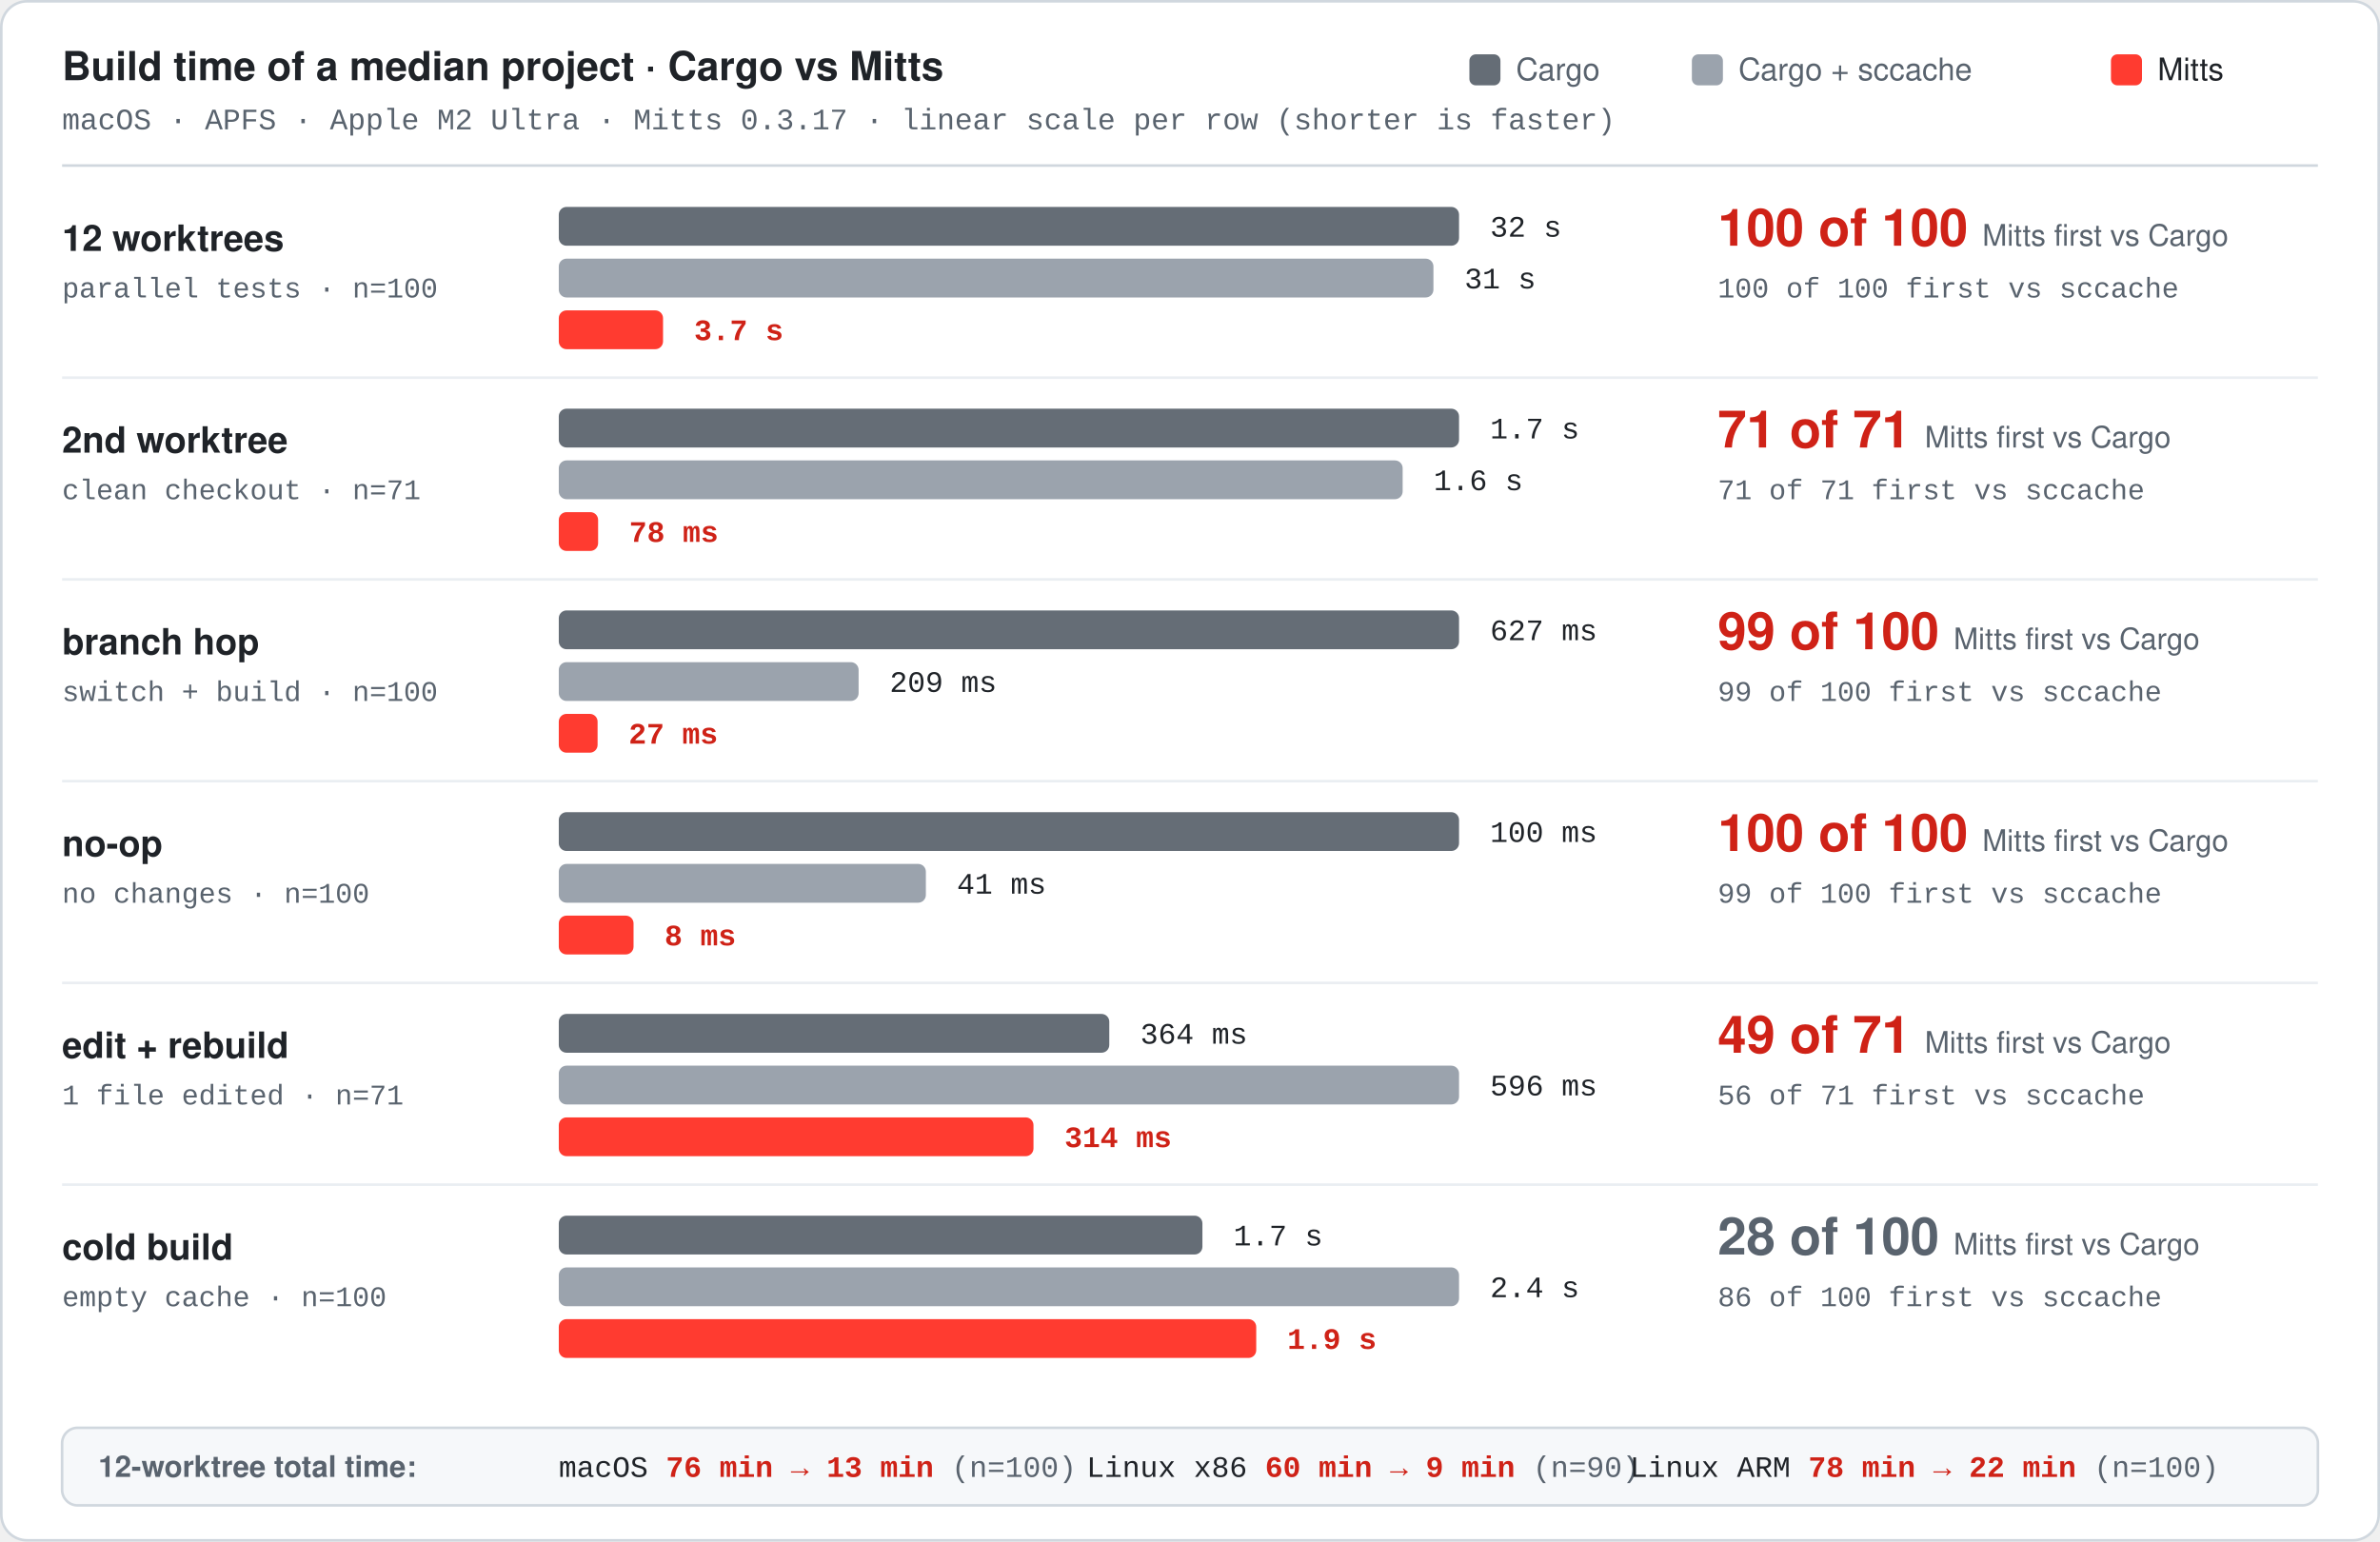
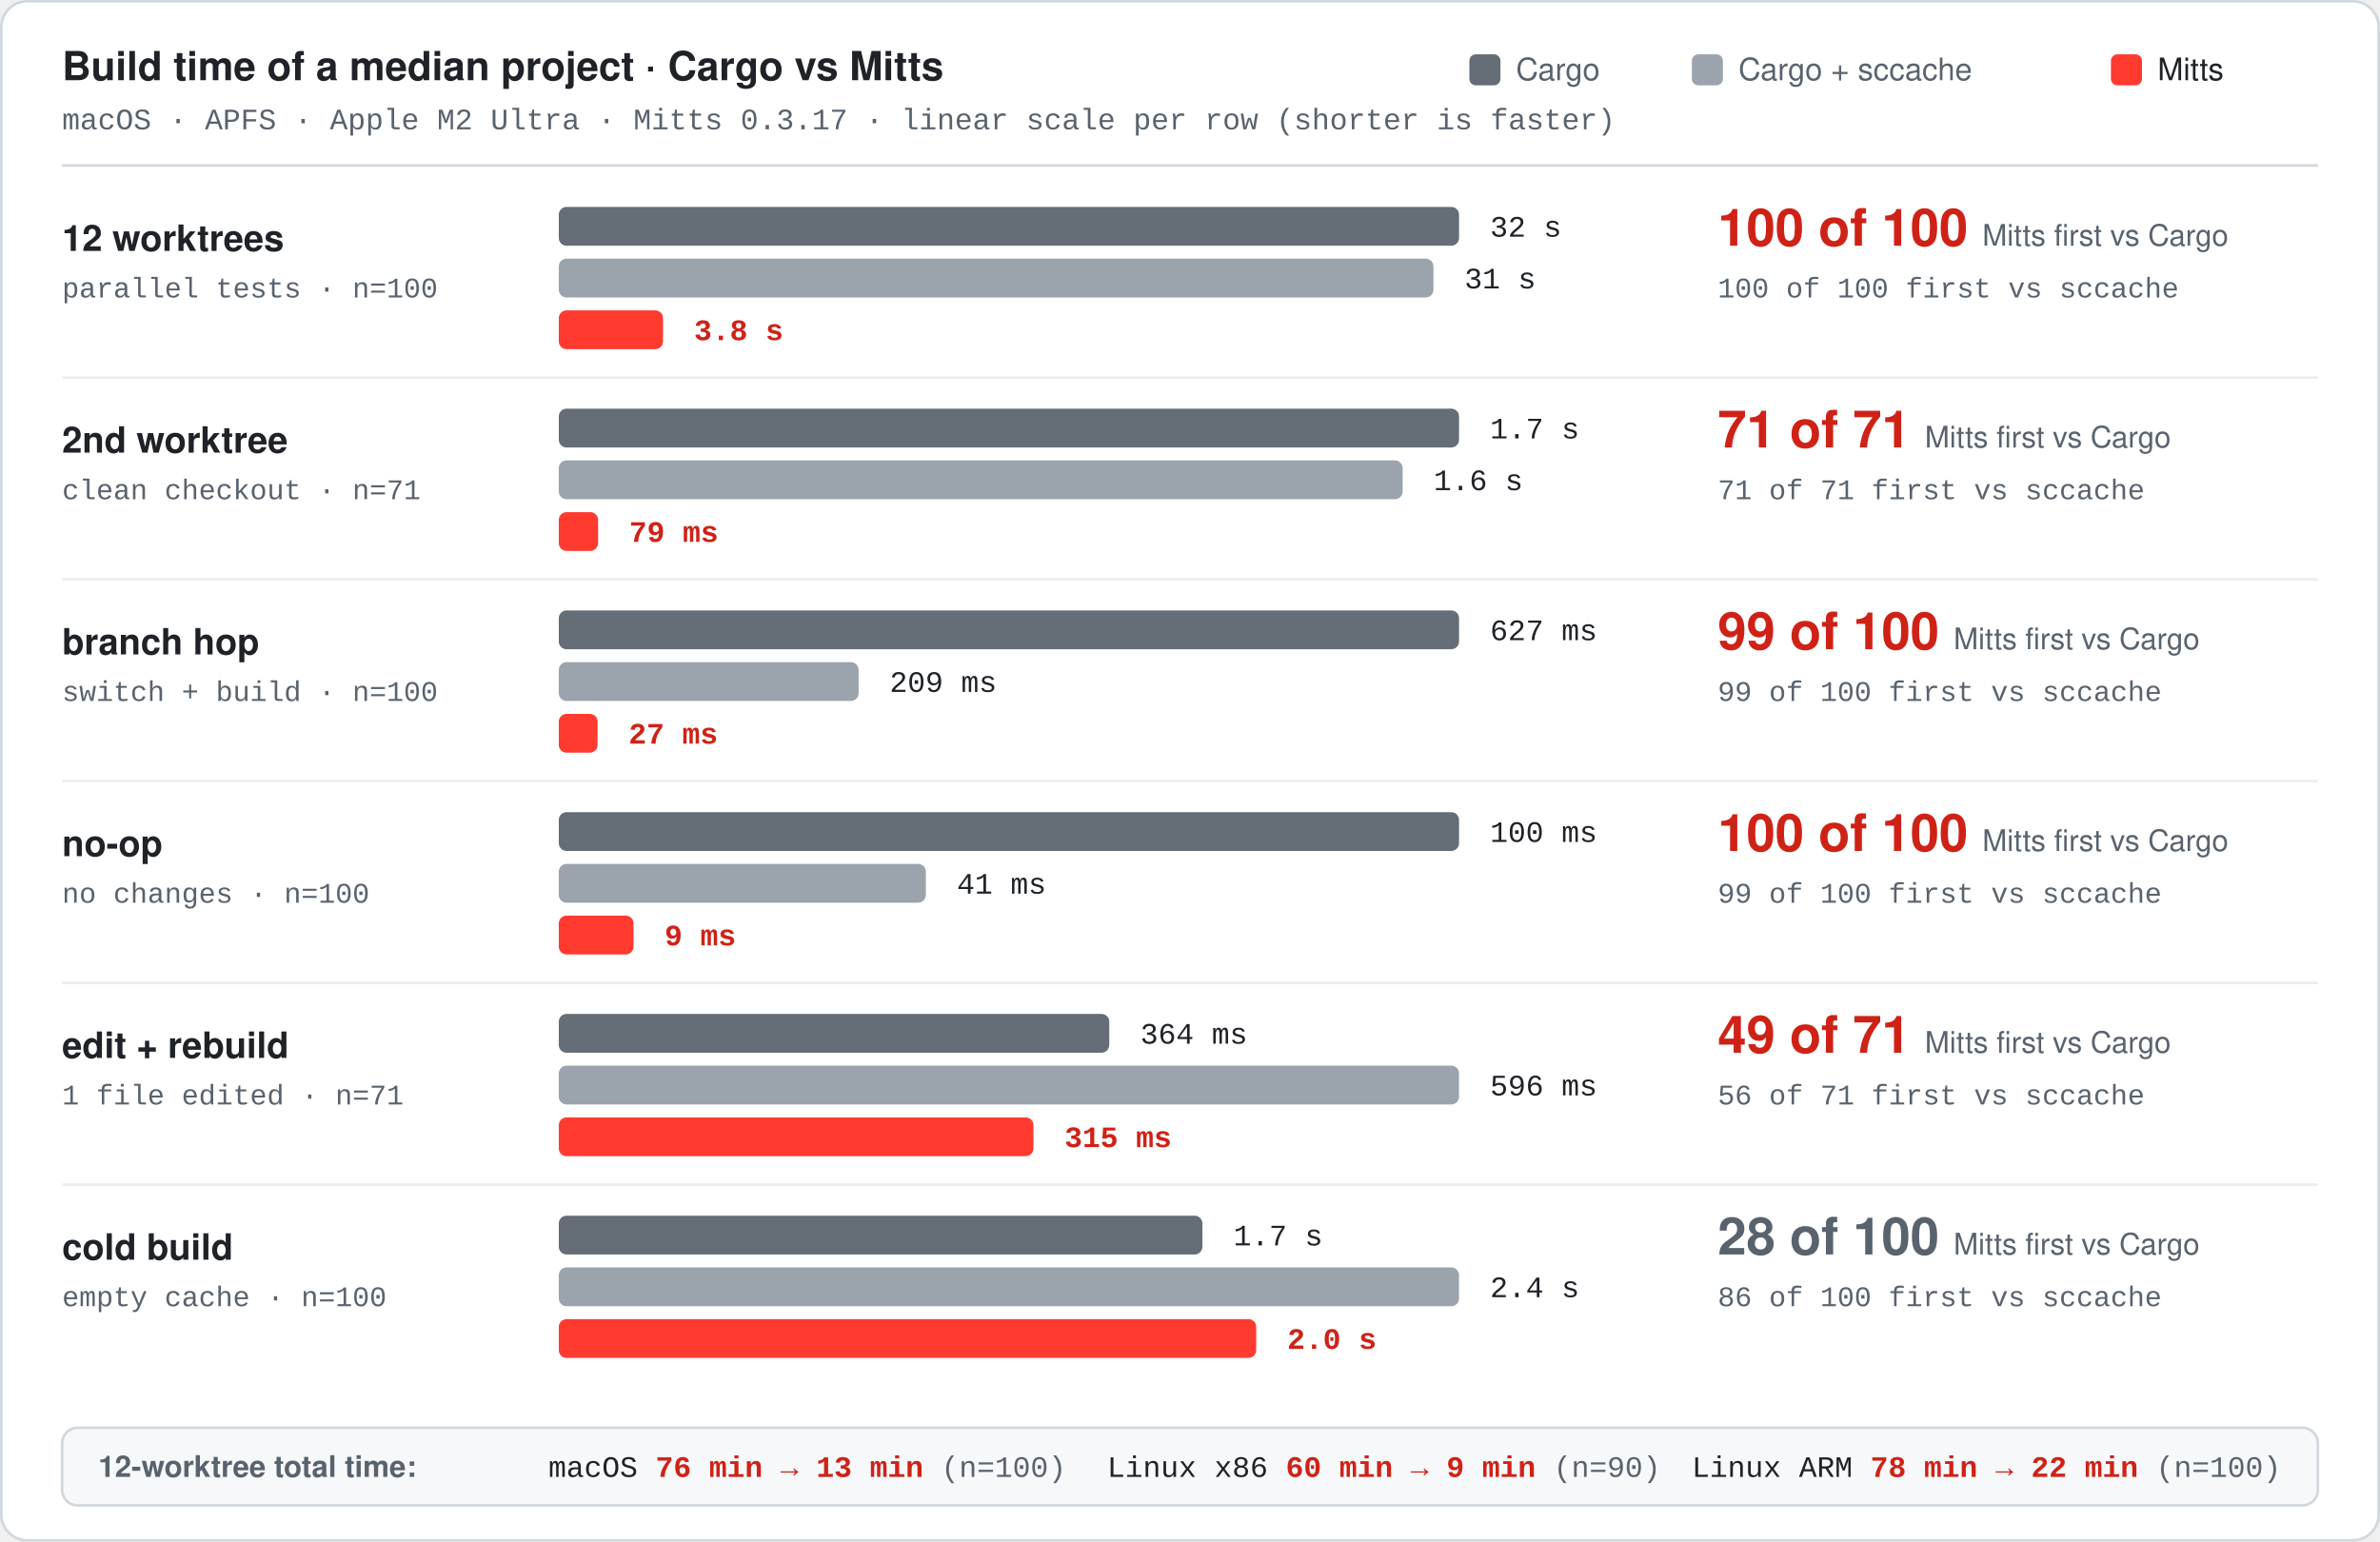
<svg xmlns="http://www.w3.org/2000/svg" viewBox="0 0 920 596" width="920" height="596" role="img" aria-label="Build time of a median project · Cargo vs Mitts">
  <rect x="0.5" y="0.5" width="919" height="595" rx="10" fill="#ffffff" stroke="#d0d7de" />
  <text x="24" y="31" fill="#1f2328" font-family="-apple-system, BlinkMacSystemFont, &quot;Segoe UI&quot;, Helvetica, Arial, sans-serif" font-size="15.5" font-weight="700">Build time of a median project · Cargo vs Mitts</text>
  <text x="24" y="50" fill="#59636e" font-family="ui-monospace, &quot;SFMono-Regular&quot;, Menlo, Consolas, &quot;Liberation Mono&quot;, monospace" font-size="11.5">macOS · APFS · Apple M2 Ultra · Mitts 0.3.17 · linear scale per row (shorter is faster)</text>
  <rect x="568" y="21" width="12" height="12" rx="2.5" fill="#656d76" />
  <text x="586" y="31" fill="#59636e" font-family="-apple-system, BlinkMacSystemFont, &quot;Segoe UI&quot;, Helvetica, Arial, sans-serif" font-size="12" font-weight="500">Cargo</text>
  <rect x="654" y="21" width="12" height="12" rx="2.5" fill="#9ba3ad" />
  <text x="672" y="31" fill="#59636e" font-family="-apple-system, BlinkMacSystemFont, &quot;Segoe UI&quot;, Helvetica, Arial, sans-serif" font-size="12" font-weight="500">Cargo + sccache</text>
  <rect x="816" y="21" width="12" height="12" rx="2.5" fill="#ff3b30" />
  <text x="834" y="31" fill="#1f2328" font-family="-apple-system, BlinkMacSystemFont, &quot;Segoe UI&quot;, Helvetica, Arial, sans-serif" font-size="12" font-weight="500">Mitts</text>
  <line x1="24" x2="896" y1="64" y2="64" stroke="#d0d7de" />
  <text x="24" y="97" fill="#1f2328" font-family="-apple-system, BlinkMacSystemFont, &quot;Segoe UI&quot;, Helvetica, Arial, sans-serif" font-size="14" font-weight="700">12 worktrees</text>
  <text x="24" y="115" fill="#59636e" font-family="ui-monospace, &quot;SFMono-Regular&quot;, Menlo, Consolas, &quot;Liberation Mono&quot;, monospace" font-size="11" font-weight="400">parallel tests · n=100</text>
  <rect x="216" y="80" width="348.0" height="15" rx="3" fill="#656d76" />
  <text x="576.0" y="91.5" fill="#1f2328" font-family="ui-monospace, &quot;SFMono-Regular&quot;, Menlo, Consolas, &quot;Liberation Mono&quot;, monospace" font-size="11.5" font-weight="400">32 s</text>
  <rect x="216" y="100" width="338.1" height="15" rx="3" fill="#9ba3ad" />
  <text x="566.1" y="111.5" fill="#1f2328" font-family="ui-monospace, &quot;SFMono-Regular&quot;, Menlo, Consolas, &quot;Liberation Mono&quot;, monospace" font-size="11.5" font-weight="400">31 s</text>
  <rect x="216" y="120" width="40.3" height="15" rx="3" fill="#ff3b30" />
-   <text x="268.3" y="131.5" fill="#cf2217" font-family="ui-monospace, &quot;SFMono-Regular&quot;, Menlo, Consolas, &quot;Liberation Mono&quot;, monospace" font-size="11.5" font-weight="700">3.7 s</text>
+   <text x="268.3" y="131.5" fill="#cf2217" font-family="ui-monospace, &quot;SFMono-Regular&quot;, Menlo, Consolas, &quot;Liberation Mono&quot;, monospace" font-size="11.5" font-weight="700">3.8 s</text>
  <text x="664" y="95" fill="#cf2217" font-family="-apple-system, BlinkMacSystemFont, &quot;Segoe UI&quot;, Helvetica, Arial, sans-serif" font-size="20" font-weight="800">100 of 100 <tspan fill="#59636e" font-size="11.5" font-weight="500">Mitts first vs Cargo</tspan>
  </text>
  <text x="664" y="115" fill="#59636e" font-family="ui-monospace, &quot;SFMono-Regular&quot;, Menlo, Consolas, &quot;Liberation Mono&quot;, monospace" font-size="11" font-weight="400">100 of 100 first vs sccache</text>
  <line x1="24" x2="896" y1="146" y2="146" stroke="#eaeef2" />
  <text x="24" y="175" fill="#1f2328" font-family="-apple-system, BlinkMacSystemFont, &quot;Segoe UI&quot;, Helvetica, Arial, sans-serif" font-size="14" font-weight="700">2nd worktree</text>
  <text x="24" y="193" fill="#59636e" font-family="ui-monospace, &quot;SFMono-Regular&quot;, Menlo, Consolas, &quot;Liberation Mono&quot;, monospace" font-size="11" font-weight="400">clean checkout · n=71</text>
  <rect x="216" y="158" width="348.0" height="15" rx="3" fill="#656d76" />
  <text x="576.0" y="169.5" fill="#1f2328" font-family="ui-monospace, &quot;SFMono-Regular&quot;, Menlo, Consolas, &quot;Liberation Mono&quot;, monospace" font-size="11.5" font-weight="400">1.7 s</text>
  <rect x="216" y="178" width="326.2" height="15" rx="3" fill="#9ba3ad" />
  <text x="554.2" y="189.5" fill="#1f2328" font-family="ui-monospace, &quot;SFMono-Regular&quot;, Menlo, Consolas, &quot;Liberation Mono&quot;, monospace" font-size="11.5" font-weight="400">1.6 s</text>
  <rect x="216" y="198" width="15.2" height="15" rx="3" fill="#ff3b30" />
-   <text x="243.2" y="209.5" fill="#cf2217" font-family="ui-monospace, &quot;SFMono-Regular&quot;, Menlo, Consolas, &quot;Liberation Mono&quot;, monospace" font-size="11.5" font-weight="700">78 ms</text>
+   <text x="243.2" y="209.5" fill="#cf2217" font-family="ui-monospace, &quot;SFMono-Regular&quot;, Menlo, Consolas, &quot;Liberation Mono&quot;, monospace" font-size="11.5" font-weight="700">79 ms</text>
  <text x="664" y="173" fill="#cf2217" font-family="-apple-system, BlinkMacSystemFont, &quot;Segoe UI&quot;, Helvetica, Arial, sans-serif" font-size="20" font-weight="800">71 of 71 <tspan fill="#59636e" font-size="11.5" font-weight="500">Mitts first vs Cargo</tspan>
  </text>
  <text x="664" y="193" fill="#59636e" font-family="ui-monospace, &quot;SFMono-Regular&quot;, Menlo, Consolas, &quot;Liberation Mono&quot;, monospace" font-size="11" font-weight="400">71 of 71 first vs sccache</text>
  <line x1="24" x2="896" y1="224" y2="224" stroke="#eaeef2" />
  <text x="24" y="253" fill="#1f2328" font-family="-apple-system, BlinkMacSystemFont, &quot;Segoe UI&quot;, Helvetica, Arial, sans-serif" font-size="14" font-weight="700">branch hop</text>
  <text x="24" y="271" fill="#59636e" font-family="ui-monospace, &quot;SFMono-Regular&quot;, Menlo, Consolas, &quot;Liberation Mono&quot;, monospace" font-size="11" font-weight="400">switch + build · n=100</text>
  <rect x="216" y="236" width="348.0" height="15" rx="3" fill="#656d76" />
  <text x="576.0" y="247.5" fill="#1f2328" font-family="ui-monospace, &quot;SFMono-Regular&quot;, Menlo, Consolas, &quot;Liberation Mono&quot;, monospace" font-size="11.5" font-weight="400">627 ms</text>
  <rect x="216" y="256" width="115.9" height="15" rx="3" fill="#9ba3ad" />
  <text x="343.9" y="267.5" fill="#1f2328" font-family="ui-monospace, &quot;SFMono-Regular&quot;, Menlo, Consolas, &quot;Liberation Mono&quot;, monospace" font-size="11.5" font-weight="400">209 ms</text>
  <rect x="216" y="276" width="15.0" height="15" rx="3" fill="#ff3b30" />
  <text x="243.0" y="287.5" fill="#cf2217" font-family="ui-monospace, &quot;SFMono-Regular&quot;, Menlo, Consolas, &quot;Liberation Mono&quot;, monospace" font-size="11.5" font-weight="700">27 ms</text>
  <text x="664" y="251" fill="#cf2217" font-family="-apple-system, BlinkMacSystemFont, &quot;Segoe UI&quot;, Helvetica, Arial, sans-serif" font-size="20" font-weight="800">99 of 100 <tspan fill="#59636e" font-size="11.5" font-weight="500">Mitts first vs Cargo</tspan>
  </text>
  <text x="664" y="271" fill="#59636e" font-family="ui-monospace, &quot;SFMono-Regular&quot;, Menlo, Consolas, &quot;Liberation Mono&quot;, monospace" font-size="11" font-weight="400">99 of 100 first vs sccache</text>
  <line x1="24" x2="896" y1="302" y2="302" stroke="#eaeef2" />
  <text x="24" y="331" fill="#1f2328" font-family="-apple-system, BlinkMacSystemFont, &quot;Segoe UI&quot;, Helvetica, Arial, sans-serif" font-size="14" font-weight="700">no-op</text>
  <text x="24" y="349" fill="#59636e" font-family="ui-monospace, &quot;SFMono-Regular&quot;, Menlo, Consolas, &quot;Liberation Mono&quot;, monospace" font-size="11" font-weight="400">no changes · n=100</text>
  <rect x="216" y="314" width="348.0" height="15" rx="3" fill="#656d76" />
  <text x="576.0" y="325.5" fill="#1f2328" font-family="ui-monospace, &quot;SFMono-Regular&quot;, Menlo, Consolas, &quot;Liberation Mono&quot;, monospace" font-size="11.5" font-weight="400">100 ms</text>
  <rect x="216" y="334" width="141.9" height="15" rx="3" fill="#9ba3ad" />
  <text x="369.9" y="345.5" fill="#1f2328" font-family="ui-monospace, &quot;SFMono-Regular&quot;, Menlo, Consolas, &quot;Liberation Mono&quot;, monospace" font-size="11.5" font-weight="400">41 ms</text>
  <rect x="216" y="354" width="28.9" height="15" rx="3" fill="#ff3b30" />
-   <text x="256.9" y="365.5" fill="#cf2217" font-family="ui-monospace, &quot;SFMono-Regular&quot;, Menlo, Consolas, &quot;Liberation Mono&quot;, monospace" font-size="11.5" font-weight="700">8 ms</text>
+   <text x="256.9" y="365.5" fill="#cf2217" font-family="ui-monospace, &quot;SFMono-Regular&quot;, Menlo, Consolas, &quot;Liberation Mono&quot;, monospace" font-size="11.5" font-weight="700">9 ms</text>
  <text x="664" y="329" fill="#cf2217" font-family="-apple-system, BlinkMacSystemFont, &quot;Segoe UI&quot;, Helvetica, Arial, sans-serif" font-size="20" font-weight="800">100 of 100 <tspan fill="#59636e" font-size="11.5" font-weight="500">Mitts first vs Cargo</tspan>
  </text>
  <text x="664" y="349" fill="#59636e" font-family="ui-monospace, &quot;SFMono-Regular&quot;, Menlo, Consolas, &quot;Liberation Mono&quot;, monospace" font-size="11" font-weight="400">99 of 100 first vs sccache</text>
  <line x1="24" x2="896" y1="380" y2="380" stroke="#eaeef2" />
  <text x="24" y="409" fill="#1f2328" font-family="-apple-system, BlinkMacSystemFont, &quot;Segoe UI&quot;, Helvetica, Arial, sans-serif" font-size="14" font-weight="700">edit + rebuild</text>
  <text x="24" y="427" fill="#59636e" font-family="ui-monospace, &quot;SFMono-Regular&quot;, Menlo, Consolas, &quot;Liberation Mono&quot;, monospace" font-size="11" font-weight="400">1 file edited · n=71</text>
  <rect x="216" y="392" width="212.8" height="15" rx="3" fill="#656d76" />
  <text x="440.8" y="403.5" fill="#1f2328" font-family="ui-monospace, &quot;SFMono-Regular&quot;, Menlo, Consolas, &quot;Liberation Mono&quot;, monospace" font-size="11.5" font-weight="400">364 ms</text>
  <rect x="216" y="412" width="348.0" height="15" rx="3" fill="#9ba3ad" />
  <text x="576.0" y="423.5" fill="#1f2328" font-family="ui-monospace, &quot;SFMono-Regular&quot;, Menlo, Consolas, &quot;Liberation Mono&quot;, monospace" font-size="11.5" font-weight="400">596 ms</text>
  <rect x="216" y="432" width="183.5" height="15" rx="3" fill="#ff3b30" />
-   <text x="411.5" y="443.5" fill="#cf2217" font-family="ui-monospace, &quot;SFMono-Regular&quot;, Menlo, Consolas, &quot;Liberation Mono&quot;, monospace" font-size="11.5" font-weight="700">314 ms</text>
+   <text x="411.5" y="443.5" fill="#cf2217" font-family="ui-monospace, &quot;SFMono-Regular&quot;, Menlo, Consolas, &quot;Liberation Mono&quot;, monospace" font-size="11.5" font-weight="700">315 ms</text>
  <text x="664" y="407" fill="#cf2217" font-family="-apple-system, BlinkMacSystemFont, &quot;Segoe UI&quot;, Helvetica, Arial, sans-serif" font-size="20" font-weight="800">49 of 71 <tspan fill="#59636e" font-size="11.5" font-weight="500">Mitts first vs Cargo</tspan>
  </text>
  <text x="664" y="427" fill="#59636e" font-family="ui-monospace, &quot;SFMono-Regular&quot;, Menlo, Consolas, &quot;Liberation Mono&quot;, monospace" font-size="11" font-weight="400">56 of 71 first vs sccache</text>
  <line x1="24" x2="896" y1="458" y2="458" stroke="#eaeef2" />
  <text x="24" y="487" fill="#1f2328" font-family="-apple-system, BlinkMacSystemFont, &quot;Segoe UI&quot;, Helvetica, Arial, sans-serif" font-size="14" font-weight="700">cold build</text>
  <text x="24" y="505" fill="#59636e" font-family="ui-monospace, &quot;SFMono-Regular&quot;, Menlo, Consolas, &quot;Liberation Mono&quot;, monospace" font-size="11" font-weight="400">empty cache · n=100</text>
  <rect x="216" y="470" width="248.8" height="15" rx="3" fill="#656d76" />
  <text x="476.8" y="481.5" fill="#1f2328" font-family="ui-monospace, &quot;SFMono-Regular&quot;, Menlo, Consolas, &quot;Liberation Mono&quot;, monospace" font-size="11.5" font-weight="400">1.7 s</text>
  <rect x="216" y="490" width="348.0" height="15" rx="3" fill="#9ba3ad" />
  <text x="576.0" y="501.5" fill="#1f2328" font-family="ui-monospace, &quot;SFMono-Regular&quot;, Menlo, Consolas, &quot;Liberation Mono&quot;, monospace" font-size="11.5" font-weight="400">2.4 s</text>
  <rect x="216" y="510" width="269.6" height="15" rx="3" fill="#ff3b30" />
-   <text x="497.6" y="521.5" fill="#cf2217" font-family="ui-monospace, &quot;SFMono-Regular&quot;, Menlo, Consolas, &quot;Liberation Mono&quot;, monospace" font-size="11.5" font-weight="700">1.9 s</text>
+   <text x="497.6" y="521.5" fill="#cf2217" font-family="ui-monospace, &quot;SFMono-Regular&quot;, Menlo, Consolas, &quot;Liberation Mono&quot;, monospace" font-size="11.5" font-weight="700">2.0 s</text>
  <text x="664" y="485" fill="#59636e" font-family="-apple-system, BlinkMacSystemFont, &quot;Segoe UI&quot;, Helvetica, Arial, sans-serif" font-size="20" font-weight="800">28 of 100 <tspan fill="#59636e" font-size="11.5" font-weight="500">Mitts first vs Cargo</tspan>
  </text>
  <text x="664" y="505" fill="#59636e" font-family="ui-monospace, &quot;SFMono-Regular&quot;, Menlo, Consolas, &quot;Liberation Mono&quot;, monospace" font-size="11" font-weight="400">86 of 100 first vs sccache</text>
  <rect x="24" y="552" width="872" height="30" rx="6" fill="#f6f8fa" stroke="#d0d7de" />
  <text x="38" y="571" fill="#59636e" font-family="-apple-system, BlinkMacSystemFont, &quot;Segoe UI&quot;, Helvetica, Arial, sans-serif" font-size="11.5" font-weight="600">12-worktree total time:</text>
-   <text x="216" y="571" fill="#1f2328" font-family="ui-monospace, &quot;SFMono-Regular&quot;, Menlo, Consolas, &quot;Liberation Mono&quot;, monospace" font-size="11.5">macOS <tspan fill="#cf2217" font-weight="700">76 min → 13 min</tspan>
+   <text x="212" y="571" fill="#1f2328" font-family="ui-monospace, &quot;SFMono-Regular&quot;, Menlo, Consolas, &quot;Liberation Mono&quot;, monospace" font-size="11.5">macOS <tspan fill="#cf2217" font-weight="700">76 min → 13 min</tspan>
    <tspan fill="#59636e">(n=100)</tspan>
  </text>
-   <text x="420" y="571" fill="#1f2328" font-family="ui-monospace, &quot;SFMono-Regular&quot;, Menlo, Consolas, &quot;Liberation Mono&quot;, monospace" font-size="11.5">Linux x86 <tspan fill="#cf2217" font-weight="700">60 min → 9 min</tspan>
+   <text x="428" y="571" fill="#1f2328" font-family="ui-monospace, &quot;SFMono-Regular&quot;, Menlo, Consolas, &quot;Liberation Mono&quot;, monospace" font-size="11.5">Linux x86 <tspan fill="#cf2217" font-weight="700">60 min → 9 min</tspan>
    <tspan fill="#59636e">(n=90)</tspan>
  </text>
-   <text x="630" y="571" fill="#1f2328" font-family="ui-monospace, &quot;SFMono-Regular&quot;, Menlo, Consolas, &quot;Liberation Mono&quot;, monospace" font-size="11.5">Linux ARM <tspan fill="#cf2217" font-weight="700">78 min → 22 min</tspan>
+   <text x="654" y="571" fill="#1f2328" font-family="ui-monospace, &quot;SFMono-Regular&quot;, Menlo, Consolas, &quot;Liberation Mono&quot;, monospace" font-size="11.5">Linux ARM <tspan fill="#cf2217" font-weight="700">78 min → 22 min</tspan>
    <tspan fill="#59636e">(n=100)</tspan>
  </text>
</svg>
